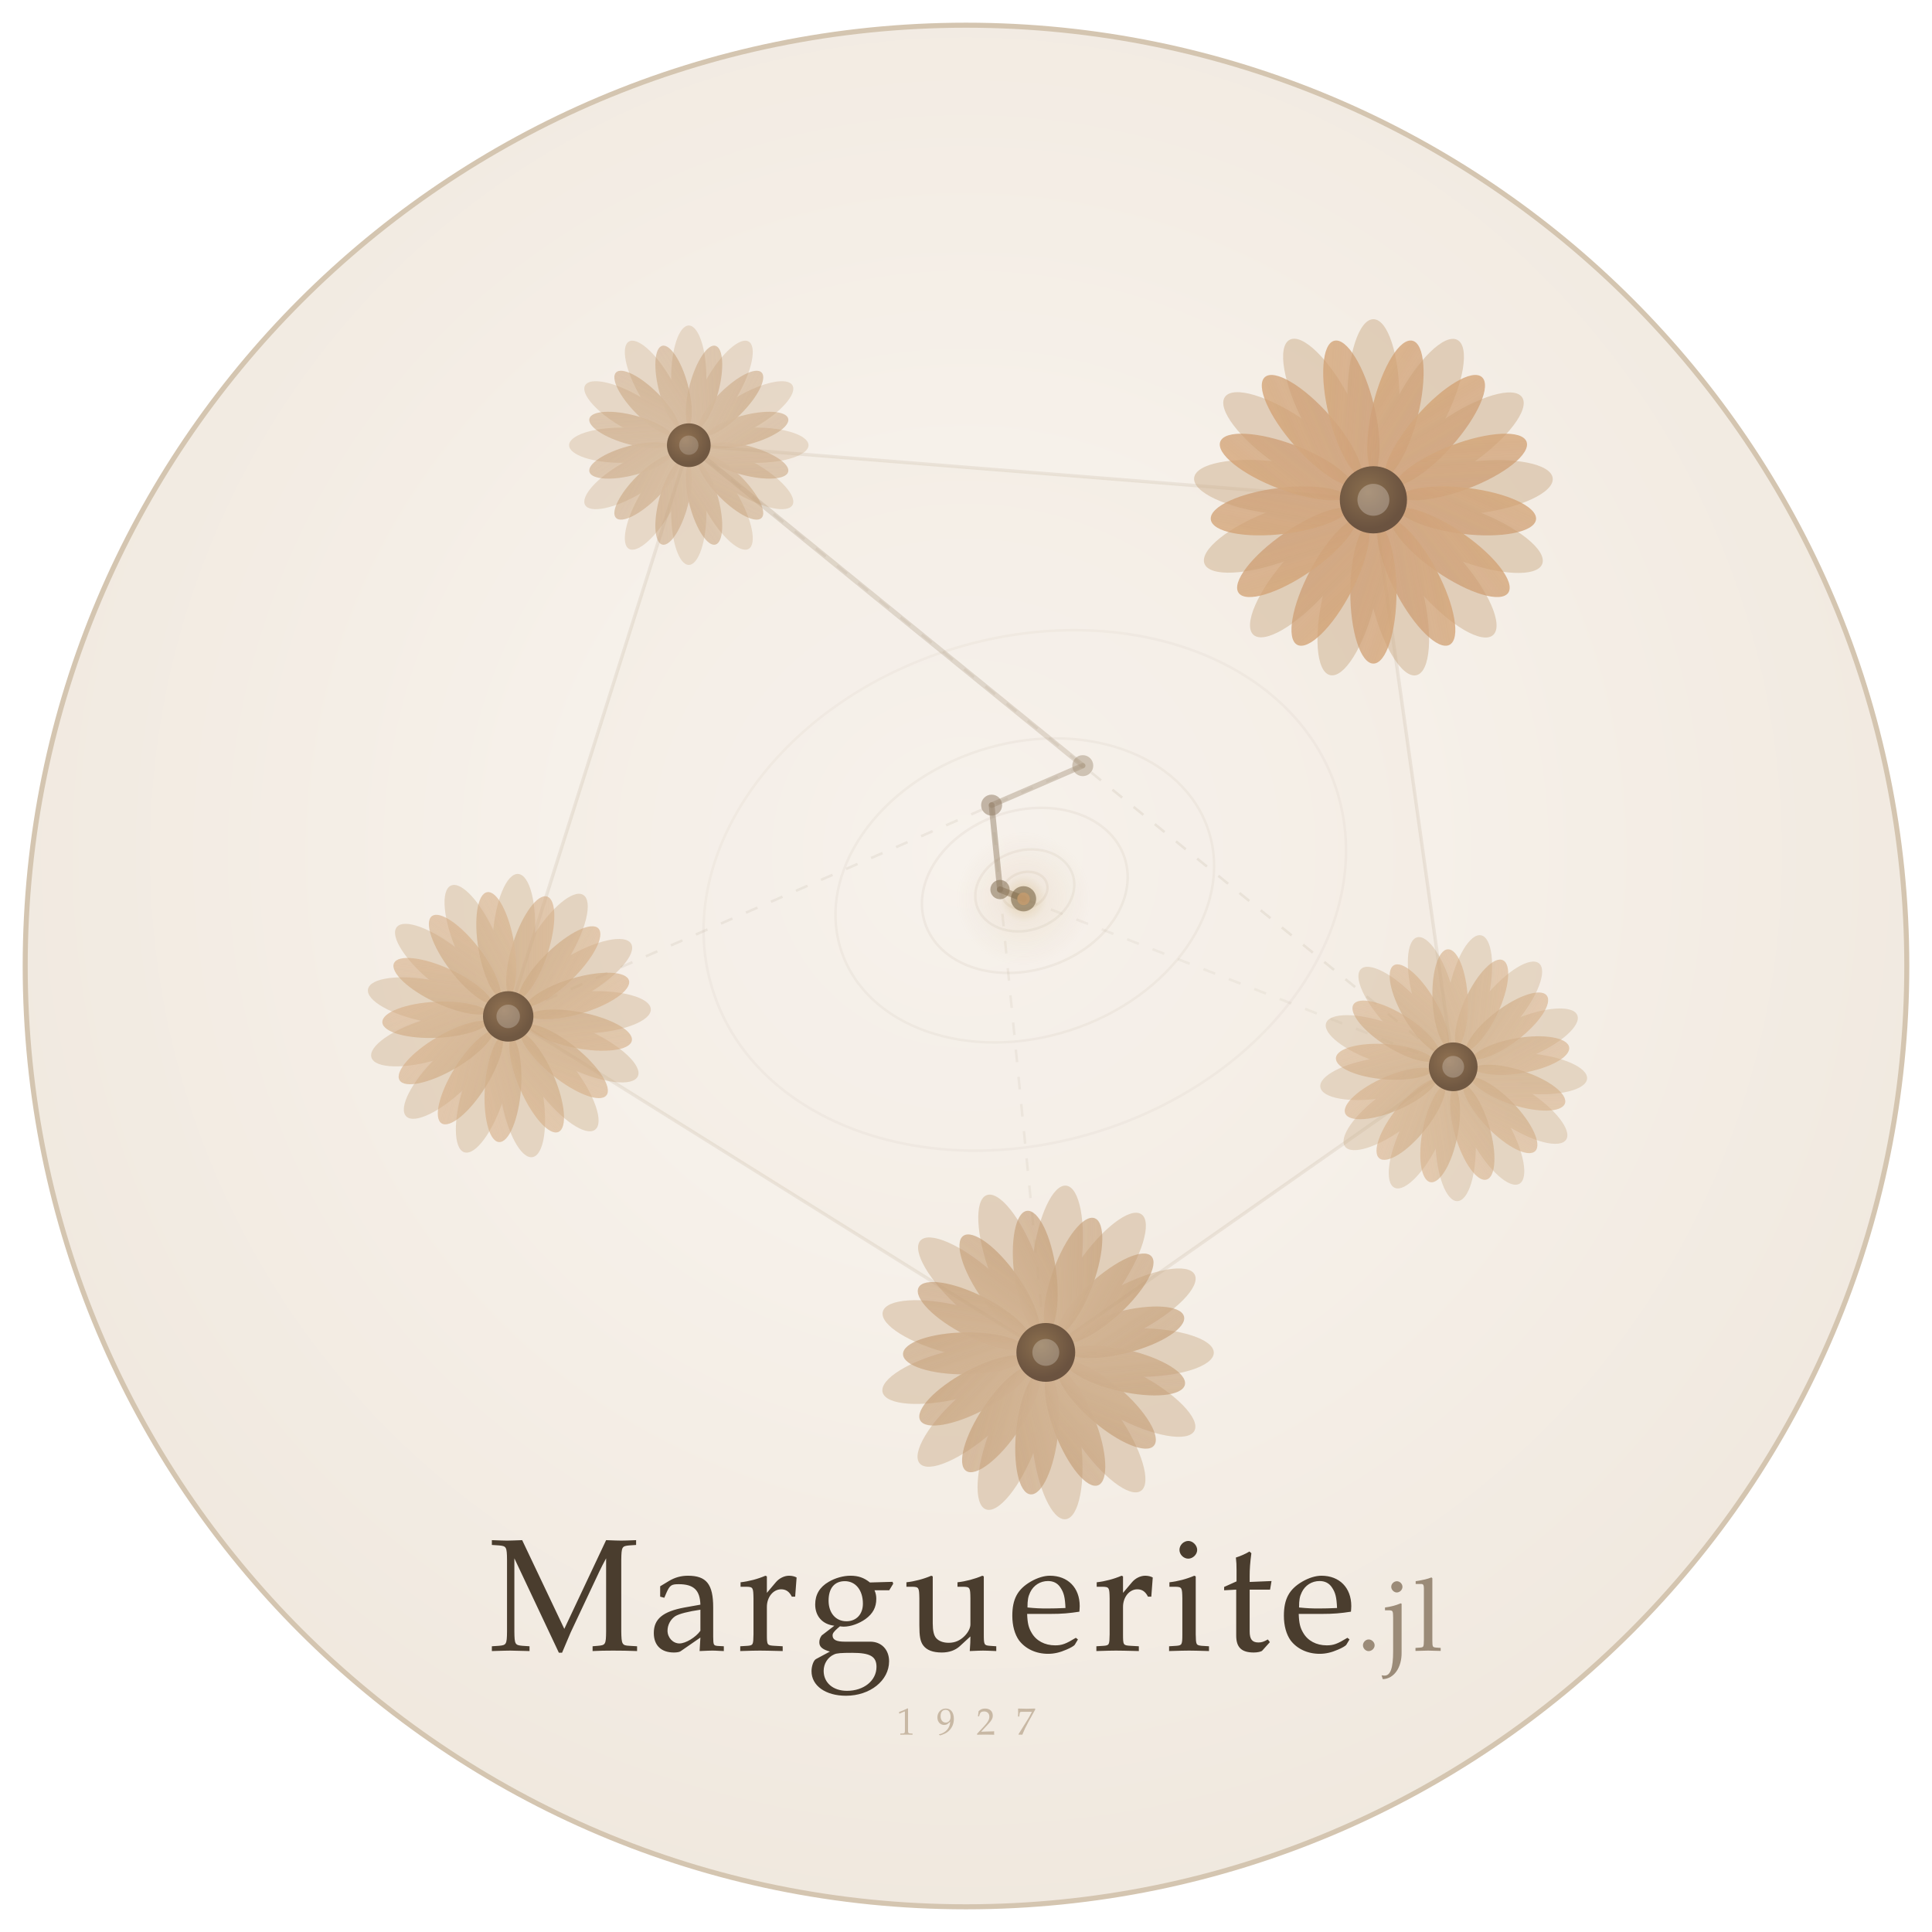
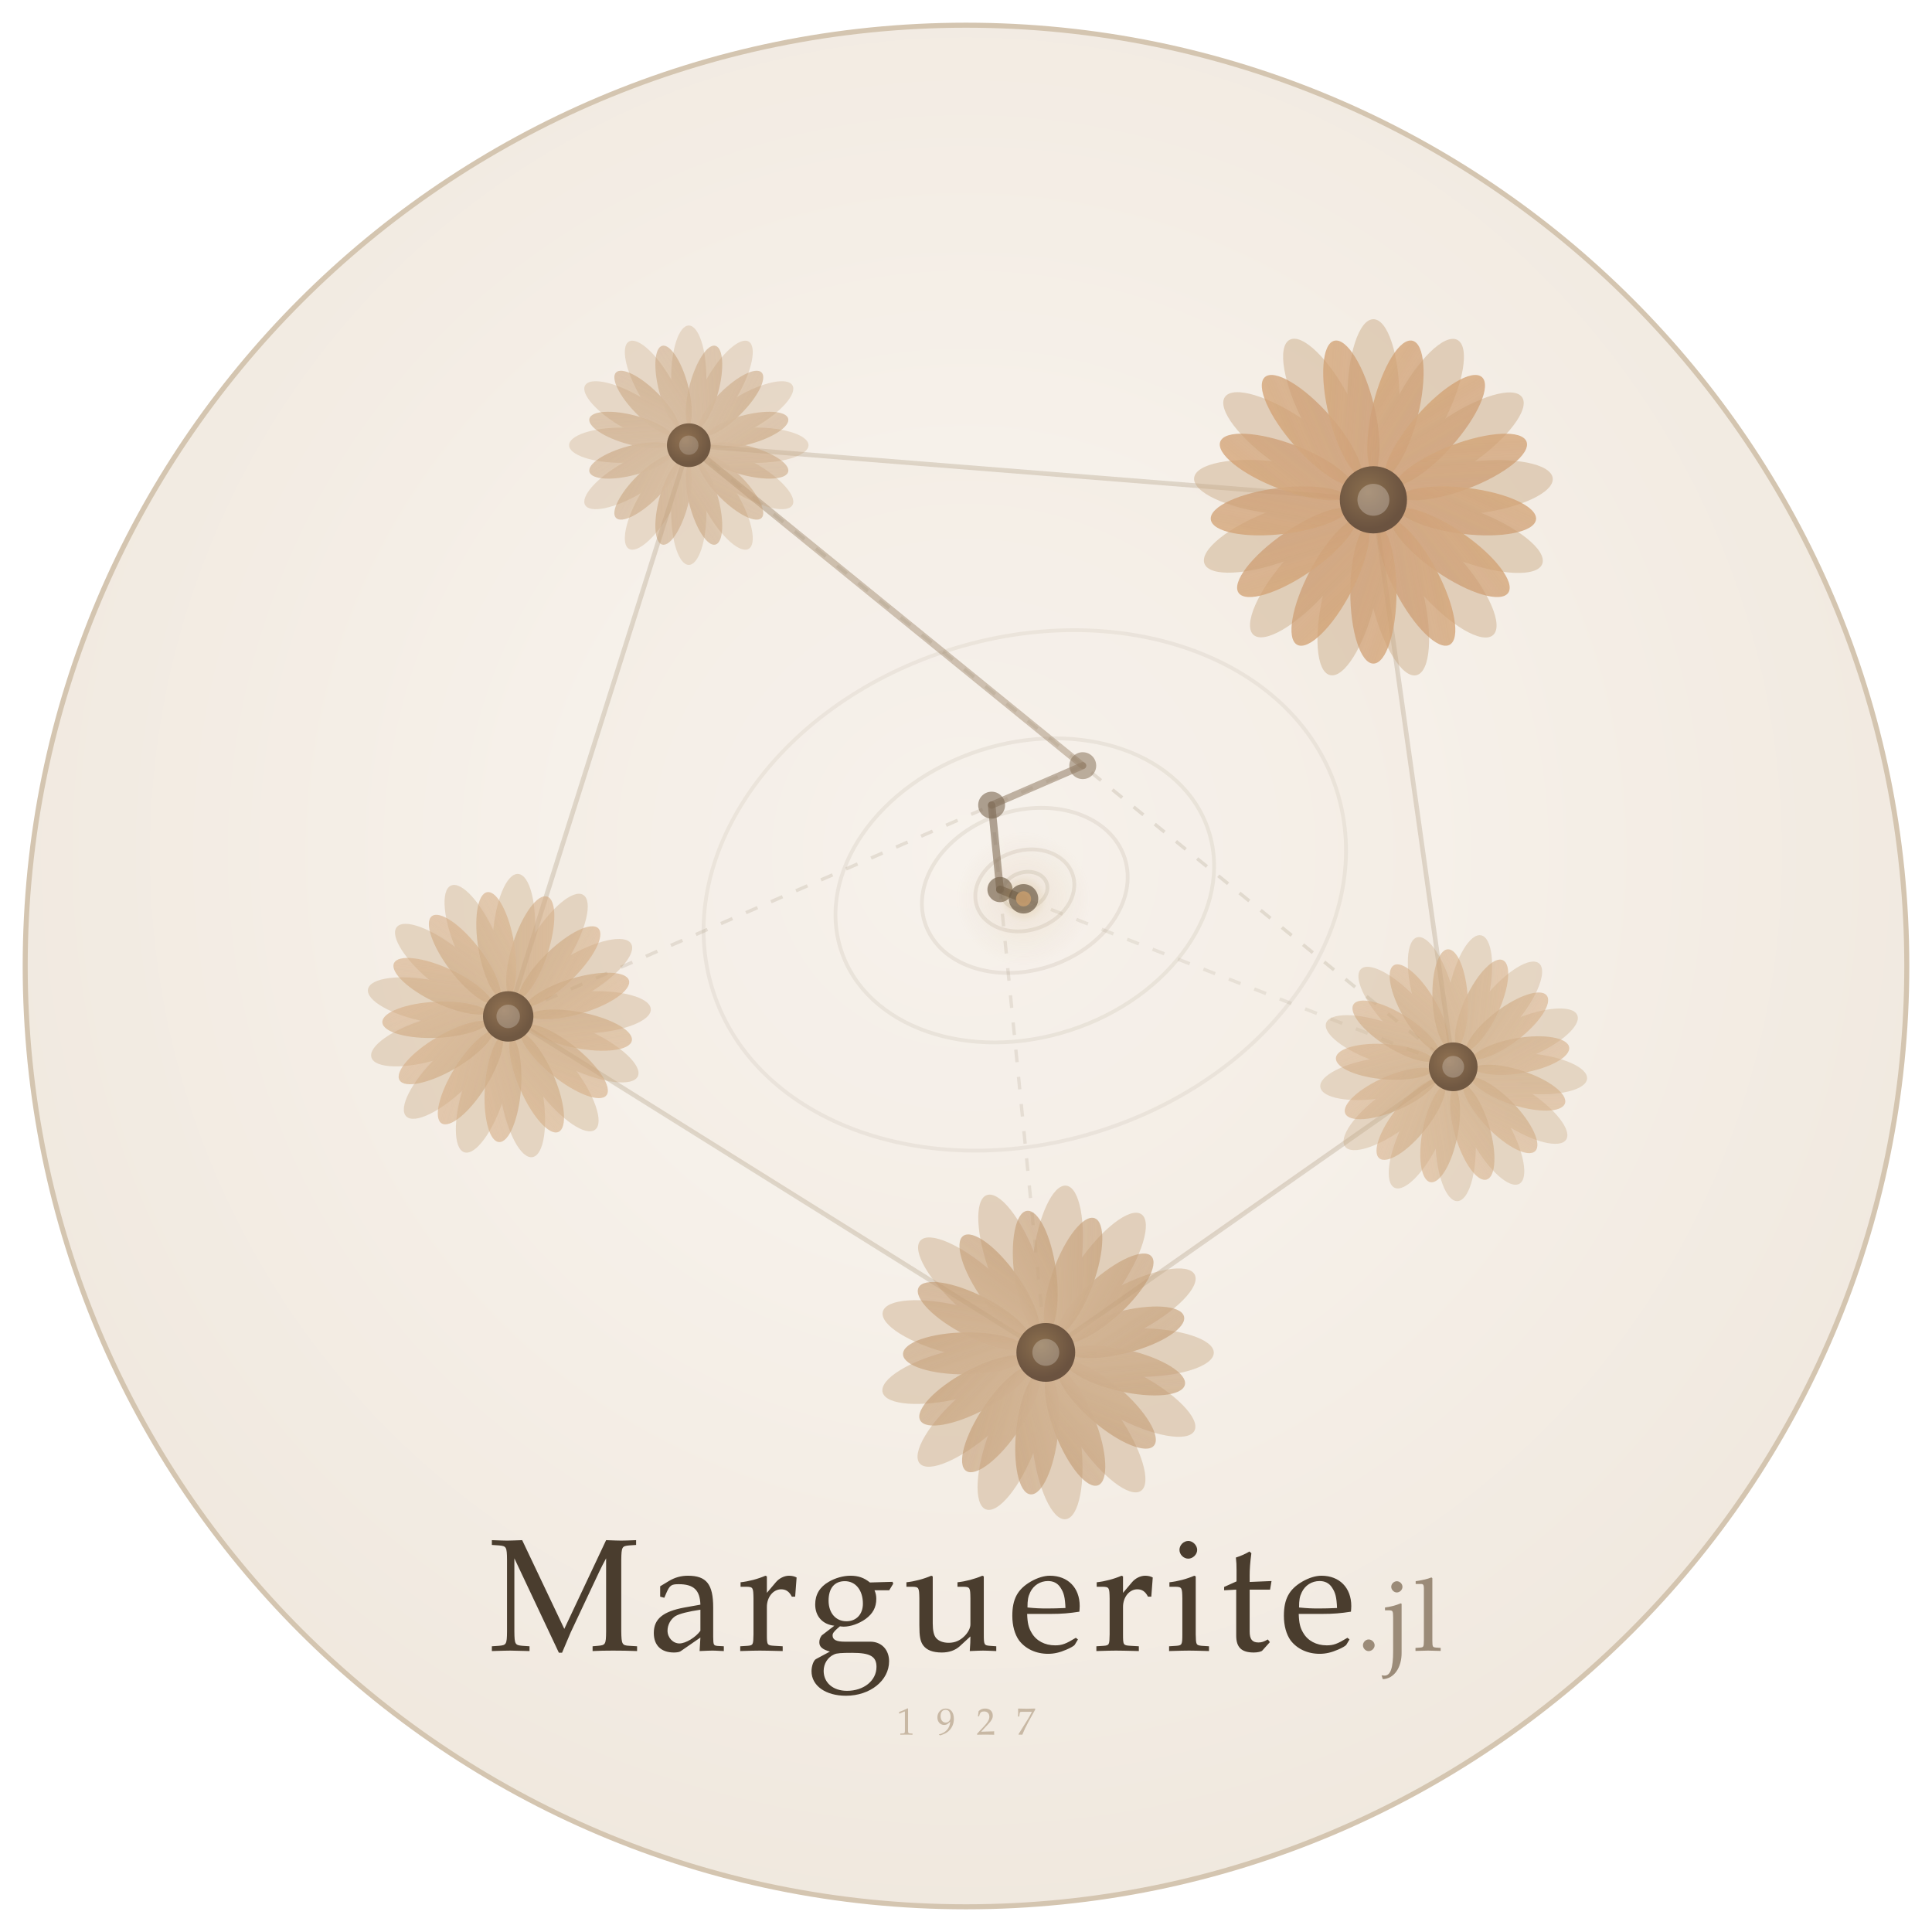
<svg xmlns="http://www.w3.org/2000/svg" viewBox="0 0 460 460" width="460" height="460">
  <defs>
    <linearGradient id="pA" x1="0%" y1="0%" x2="100%" y2="100%">
      <stop offset="0%" stop-color="#D4A373" stop-opacity="0.92" />
      <stop offset="100%" stop-color="#C8956C" stop-opacity="0.78" />
    </linearGradient>
    <linearGradient id="pB" x1="0%" y1="100%" x2="100%" y2="0%">
      <stop offset="0%" stop-color="#CEAD8A" stop-opacity="0.88" />
      <stop offset="100%" stop-color="#BF9468" stop-opacity="0.72" />
    </linearGradient>
    <linearGradient id="pC" x1="100%" y1="0%" x2="0%" y2="100%">
      <stop offset="0%" stop-color="#D9B088" stop-opacity="0.84" />
      <stop offset="100%" stop-color="#C49B6E" stop-opacity="0.68" />
    </linearGradient>
    <radialGradient id="cL" cx="42%" cy="38%" r="55%">
      <stop offset="0%" stop-color="#8B6F4E" />
      <stop offset="100%" stop-color="#6B5340" />
    </radialGradient>
    <radialGradient id="cM" cx="42%" cy="38%" r="55%">
      <stop offset="0%" stop-color="#917252" />
      <stop offset="100%" stop-color="#705842" />
    </radialGradient>
    <radialGradient id="glow" cx="50%" cy="50%" r="50%">
      <stop offset="0%" stop-color="#B8912A" stop-opacity="0.38" />
      <stop offset="35%" stop-color="#C49B6E" stop-opacity="0.1" />
      <stop offset="100%" stop-color="#C49B6E" stop-opacity="0" />
    </radialGradient>
    <radialGradient id="bg" cx="50%" cy="44%" r="58%">
      <stop offset="0%" stop-color="#FAF6F1" />
      <stop offset="100%" stop-color="#F0E8DE" />
    </radialGradient>
  </defs>
  <circle cx="230" cy="230" r="224" fill="url(#bg)" stroke="#D4C5B0" stroke-width="1.2" />
-   <g transform="translate(244, 212) rotate(-18)" fill="none" stroke="#A89880" stroke-width="0.6">
-     <ellipse cx="0" cy="0" rx="78" ry="60" opacity="0.09" />
-     <ellipse cx="0" cy="0" rx="46" ry="35" opacity="0.11" />
-     <ellipse cx="0" cy="0" rx="25" ry="19" opacity="0.13" />
-     <ellipse cx="0" cy="0" rx="12" ry="9.5" opacity="0.14" />
-     <ellipse cx="0" cy="0" rx="5.5" ry="4.3" opacity="0.15" />
+   <g transform="translate(244, 212) rotate(-18)" fill="none" stroke="#9B8B72" stroke-width="0.9">
+     <ellipse cx="0" cy="0" rx="78" ry="60" opacity="0.14" />
+     <ellipse cx="0" cy="0" rx="46" ry="35" opacity="0.16" />
+     <ellipse cx="0" cy="0" rx="25" ry="19" opacity="0.18" />
+     <ellipse cx="0" cy="0" rx="12" ry="9.5" opacity="0.20" />
+     <ellipse cx="0" cy="0" rx="5.5" ry="4.3" opacity="0.22" />
  </g>
  <polygon points="164,106 327,119 346,254 249,322 121,242" fill="#EDE5D8" fill-opacity="0.2" stroke="none" />
-   <g stroke="#C0AD96" stroke-width="0.8" fill="none" opacity="0.22">
+   <g stroke="#B09D85" stroke-width="1.1" fill="none" opacity="0.34">
    <line x1="164" y1="106" x2="327" y2="119" />
    <line x1="327" y1="119" x2="346" y2="254" />
    <line x1="346" y1="254" x2="249" y2="322" />
    <line x1="249" y1="322" x2="121" y2="242" />
    <line x1="121" y1="242" x2="164" y2="106" />
  </g>
-   <g stroke="#A89880" stroke-width="0.6" stroke-dasharray="3,3.5" fill="none">
-     <line x1="164" y1="106" x2="346" y2="254" opacity="0.16" />
-     <line x1="257.8" y1="182.3" x2="121" y2="242" opacity="0.14" />
-     <line x1="236.1" y1="191.7" x2="249" y2="322" opacity="0.12" />
-     <line x1="238.1" y1="211.8" x2="346" y2="254" opacity="0.10" />
+   <g stroke="#9B8B72" stroke-width="0.8" stroke-dasharray="3,3.5" fill="none">
+     <line x1="164" y1="106" x2="346" y2="254" opacity="0.22" />
+     <line x1="257.8" y1="182.3" x2="121" y2="242" opacity="0.20" />
+     <line x1="236.1" y1="191.7" x2="249" y2="322" opacity="0.18" />
+     <line x1="238.1" y1="211.8" x2="346" y2="254" opacity="0.15" />
  </g>
  <g fill="none" stroke-linecap="round">
-     <line x1="164" y1="106" x2="257.8" y2="182.3" stroke="#B5A28C" stroke-width="1.2" opacity="0.35" />
-     <line x1="257.8" y1="182.3" x2="236.1" y2="191.7" stroke="#A39077" stroke-width="1.3" opacity="0.42" />
-     <line x1="236.1" y1="191.7" x2="238.1" y2="211.8" stroke="#917D65" stroke-width="1.4" opacity="0.48" />
-     <line x1="238.1" y1="211.8" x2="243.7" y2="214" stroke="#7F6C54" stroke-width="1.5" opacity="0.52" />
-   </g>
-   <circle cx="164" cy="106" r="2.3" fill="#B5A28C" opacity="0.4" />
-   <circle cx="257.8" cy="182.3" r="2.5" fill="#A39077" opacity="0.48" />
-   <circle cx="236.1" cy="191.7" r="2.5" fill="#917D65" opacity="0.52" />
-   <circle cx="238.1" cy="211.8" r="2.3" fill="#7F6C54" opacity="0.56" />
+     <line x1="164" y1="106" x2="257.8" y2="182.3" stroke="#A0896E" stroke-width="1.6" opacity="0.48" />
+     <line x1="257.8" y1="182.3" x2="236.1" y2="191.7" stroke="#8F7A62" stroke-width="1.7" opacity="0.55" />
+     <line x1="236.1" y1="191.7" x2="238.1" y2="211.8" stroke="#7E6B55" stroke-width="1.8" opacity="0.60" />
+     <line x1="238.1" y1="211.8" x2="243.7" y2="214" stroke="#6D5C48" stroke-width="1.9" opacity="0.65" />
+   </g>
+   <circle cx="164" cy="106" r="3.0" fill="#A0896E" opacity="0.52" />
+   <circle cx="257.8" cy="182.3" r="3.2" fill="#8F7A62" opacity="0.58" />
+   <circle cx="236.1" cy="191.7" r="3.2" fill="#7E6B55" opacity="0.62" />
+   <circle cx="238.1" cy="211.8" r="3.0" fill="#6D5C48" opacity="0.66" />
  <circle cx="243.7" cy="214" r="16" fill="url(#glow)" />
-   <circle cx="243.7" cy="214" r="3.0" fill="#7A6548" opacity="0.6" />
-   <circle cx="243.7" cy="214" r="1.5" fill="#C49B6E" opacity="0.85" />
+   <circle cx="243.7" cy="214" r="3.5" fill="#6D5C48" opacity="0.7" />
+   <circle cx="243.7" cy="214" r="1.8" fill="#C49B6E" opacity="0.9" />
  <g transform="translate(327, 119)">
    <g opacity="0.46">
      <ellipse cx="0" cy="-24" rx="6.2" ry="19" fill="#C8A882" transform="rotate(0)" />
      <ellipse cx="0" cy="-24" rx="6.2" ry="19" fill="#C8A882" transform="rotate(27.7)" />
      <ellipse cx="0" cy="-24" rx="6.2" ry="19" fill="#C8A882" transform="rotate(55.4)" />
      <ellipse cx="0" cy="-24" rx="6.2" ry="19" fill="#C8A882" transform="rotate(83.1)" />
      <ellipse cx="0" cy="-24" rx="6.2" ry="19" fill="#C8A882" transform="rotate(110.8)" />
      <ellipse cx="0" cy="-24" rx="6.2" ry="19" fill="#C8A882" transform="rotate(138.5)" />
      <ellipse cx="0" cy="-24" rx="6.2" ry="19" fill="#C8A882" transform="rotate(166.2)" />
      <ellipse cx="0" cy="-24" rx="6.2" ry="19" fill="#C8A882" transform="rotate(193.9)" />
      <ellipse cx="0" cy="-24" rx="6.2" ry="19" fill="#C8A882" transform="rotate(221.6)" />
      <ellipse cx="0" cy="-24" rx="6.2" ry="19" fill="#C8A882" transform="rotate(249.3)" />
      <ellipse cx="0" cy="-24" rx="6.2" ry="19" fill="#C8A882" transform="rotate(277)" />
      <ellipse cx="0" cy="-24" rx="6.2" ry="19" fill="#C8A882" transform="rotate(304.7)" />
      <ellipse cx="0" cy="-24" rx="6.2" ry="19" fill="#C8A882" transform="rotate(332.4)" />
    </g>
    <g opacity="0.84">
      <ellipse cx="0" cy="-22" rx="5.5" ry="17" fill="url(#pA)" transform="rotate(13.8)" />
      <ellipse cx="0" cy="-22" rx="5.5" ry="17" fill="url(#pA)" transform="rotate(41.5)" />
      <ellipse cx="0" cy="-22" rx="5.5" ry="17" fill="url(#pA)" transform="rotate(69.2)" />
      <ellipse cx="0" cy="-22" rx="5.5" ry="17" fill="url(#pA)" transform="rotate(96.9)" />
      <ellipse cx="0" cy="-22" rx="5.5" ry="17" fill="url(#pA)" transform="rotate(124.6)" />
      <ellipse cx="0" cy="-22" rx="5.5" ry="17" fill="url(#pA)" transform="rotate(152.3)" />
      <ellipse cx="0" cy="-22" rx="5.5" ry="17" fill="url(#pA)" transform="rotate(180)" />
      <ellipse cx="0" cy="-22" rx="5.5" ry="17" fill="url(#pA)" transform="rotate(207.7)" />
      <ellipse cx="0" cy="-22" rx="5.5" ry="17" fill="url(#pA)" transform="rotate(235.4)" />
      <ellipse cx="0" cy="-22" rx="5.5" ry="17" fill="url(#pA)" transform="rotate(263.1)" />
      <ellipse cx="0" cy="-22" rx="5.5" ry="17" fill="url(#pA)" transform="rotate(290.8)" />
      <ellipse cx="0" cy="-22" rx="5.5" ry="17" fill="url(#pA)" transform="rotate(318.5)" />
      <ellipse cx="0" cy="-22" rx="5.5" ry="17" fill="url(#pA)" transform="rotate(346.2)" />
    </g>
    <circle cx="0" cy="0" r="8" fill="url(#cL)" />
    <circle cx="0" cy="0" r="3.8" fill="#FAF6F1" opacity="0.28" />
  </g>
  <g transform="translate(249, 322)">
    <g opacity="0.43">
      <ellipse cx="0" cy="-22" rx="5.8" ry="18" fill="#C8A882" transform="rotate(7)" />
      <ellipse cx="0" cy="-22" rx="5.8" ry="18" fill="#C8A882" transform="rotate(34.7)" />
      <ellipse cx="0" cy="-22" rx="5.8" ry="18" fill="#C8A882" transform="rotate(62.4)" />
      <ellipse cx="0" cy="-22" rx="5.8" ry="18" fill="#C8A882" transform="rotate(90.1)" />
      <ellipse cx="0" cy="-22" rx="5.8" ry="18" fill="#C8A882" transform="rotate(117.8)" />
      <ellipse cx="0" cy="-22" rx="5.8" ry="18" fill="#C8A882" transform="rotate(145.5)" />
      <ellipse cx="0" cy="-22" rx="5.8" ry="18" fill="#C8A882" transform="rotate(173.2)" />
      <ellipse cx="0" cy="-22" rx="5.8" ry="18" fill="#C8A882" transform="rotate(200.9)" />
      <ellipse cx="0" cy="-22" rx="5.8" ry="18" fill="#C8A882" transform="rotate(228.6)" />
      <ellipse cx="0" cy="-22" rx="5.8" ry="18" fill="#C8A882" transform="rotate(256.3)" />
      <ellipse cx="0" cy="-22" rx="5.8" ry="18" fill="#C8A882" transform="rotate(284)" />
      <ellipse cx="0" cy="-22" rx="5.8" ry="18" fill="#C8A882" transform="rotate(311.7)" />
      <ellipse cx="0" cy="-22" rx="5.8" ry="18" fill="#C8A882" transform="rotate(339.4)" />
    </g>
    <g opacity="0.8">
      <ellipse cx="0" cy="-19" rx="5" ry="15" fill="url(#pB)" transform="rotate(20)" />
      <ellipse cx="0" cy="-19" rx="5" ry="15" fill="url(#pB)" transform="rotate(47.7)" />
      <ellipse cx="0" cy="-19" rx="5" ry="15" fill="url(#pB)" transform="rotate(75.4)" />
      <ellipse cx="0" cy="-19" rx="5" ry="15" fill="url(#pB)" transform="rotate(103.1)" />
      <ellipse cx="0" cy="-19" rx="5" ry="15" fill="url(#pB)" transform="rotate(130.8)" />
      <ellipse cx="0" cy="-19" rx="5" ry="15" fill="url(#pB)" transform="rotate(158.5)" />
      <ellipse cx="0" cy="-19" rx="5" ry="15" fill="url(#pB)" transform="rotate(186.2)" />
      <ellipse cx="0" cy="-19" rx="5" ry="15" fill="url(#pB)" transform="rotate(213.9)" />
      <ellipse cx="0" cy="-19" rx="5" ry="15" fill="url(#pB)" transform="rotate(241.6)" />
      <ellipse cx="0" cy="-19" rx="5" ry="15" fill="url(#pB)" transform="rotate(269.3)" />
      <ellipse cx="0" cy="-19" rx="5" ry="15" fill="url(#pB)" transform="rotate(297)" />
      <ellipse cx="0" cy="-19" rx="5" ry="15" fill="url(#pB)" transform="rotate(324.7)" />
      <ellipse cx="0" cy="-19" rx="5" ry="15" fill="url(#pB)" transform="rotate(352.4)" />
    </g>
    <circle cx="0" cy="0" r="7" fill="url(#cL)" />
    <circle cx="0" cy="0" r="3.2" fill="#FAF6F1" opacity="0.26" />
  </g>
  <g transform="translate(121, 242)">
    <g opacity="0.38">
      <ellipse cx="0" cy="-19" rx="5" ry="15" fill="#C8A882" transform="rotate(4)" />
      <ellipse cx="0" cy="-19" rx="5" ry="15" fill="#C8A882" transform="rotate(31.7)" />
      <ellipse cx="0" cy="-19" rx="5" ry="15" fill="#C8A882" transform="rotate(59.4)" />
      <ellipse cx="0" cy="-19" rx="5" ry="15" fill="#C8A882" transform="rotate(87.1)" />
      <ellipse cx="0" cy="-19" rx="5" ry="15" fill="#C8A882" transform="rotate(114.8)" />
      <ellipse cx="0" cy="-19" rx="5" ry="15" fill="#C8A882" transform="rotate(142.5)" />
      <ellipse cx="0" cy="-19" rx="5" ry="15" fill="#C8A882" transform="rotate(170.2)" />
      <ellipse cx="0" cy="-19" rx="5" ry="15" fill="#C8A882" transform="rotate(197.9)" />
      <ellipse cx="0" cy="-19" rx="5" ry="15" fill="#C8A882" transform="rotate(225.6)" />
      <ellipse cx="0" cy="-19" rx="5" ry="15" fill="#C8A882" transform="rotate(253.3)" />
      <ellipse cx="0" cy="-19" rx="5" ry="15" fill="#C8A882" transform="rotate(281)" />
      <ellipse cx="0" cy="-19" rx="5" ry="15" fill="#C8A882" transform="rotate(308.7)" />
      <ellipse cx="0" cy="-19" rx="5" ry="15" fill="#C8A882" transform="rotate(336.4)" />
    </g>
    <g opacity="0.73">
      <ellipse cx="0" cy="-17" rx="4.3" ry="13" fill="url(#pC)" transform="rotate(18)" />
      <ellipse cx="0" cy="-17" rx="4.3" ry="13" fill="url(#pC)" transform="rotate(45.7)" />
      <ellipse cx="0" cy="-17" rx="4.3" ry="13" fill="url(#pC)" transform="rotate(73.4)" />
      <ellipse cx="0" cy="-17" rx="4.3" ry="13" fill="url(#pC)" transform="rotate(101.1)" />
      <ellipse cx="0" cy="-17" rx="4.3" ry="13" fill="url(#pC)" transform="rotate(128.8)" />
      <ellipse cx="0" cy="-17" rx="4.3" ry="13" fill="url(#pC)" transform="rotate(156.5)" />
      <ellipse cx="0" cy="-17" rx="4.3" ry="13" fill="url(#pC)" transform="rotate(184.2)" />
      <ellipse cx="0" cy="-17" rx="4.3" ry="13" fill="url(#pC)" transform="rotate(211.9)" />
      <ellipse cx="0" cy="-17" rx="4.3" ry="13" fill="url(#pC)" transform="rotate(239.6)" />
      <ellipse cx="0" cy="-17" rx="4.3" ry="13" fill="url(#pC)" transform="rotate(267.3)" />
      <ellipse cx="0" cy="-17" rx="4.3" ry="13" fill="url(#pC)" transform="rotate(295)" />
      <ellipse cx="0" cy="-17" rx="4.3" ry="13" fill="url(#pC)" transform="rotate(322.7)" />
      <ellipse cx="0" cy="-17" rx="4.3" ry="13" fill="url(#pC)" transform="rotate(350.4)" />
    </g>
    <circle cx="0" cy="0" r="6" fill="url(#cM)" />
    <circle cx="0" cy="0" r="2.8" fill="#FAF6F1" opacity="0.24" />
  </g>
  <g transform="translate(346, 254)">
    <g opacity="0.36">
      <ellipse cx="0" cy="-18" rx="4.8" ry="14" fill="#C8A882" transform="rotate(12)" />
      <ellipse cx="0" cy="-18" rx="4.8" ry="14" fill="#C8A882" transform="rotate(39.7)" />
      <ellipse cx="0" cy="-18" rx="4.8" ry="14" fill="#C8A882" transform="rotate(67.4)" />
      <ellipse cx="0" cy="-18" rx="4.8" ry="14" fill="#C8A882" transform="rotate(95.1)" />
      <ellipse cx="0" cy="-18" rx="4.8" ry="14" fill="#C8A882" transform="rotate(122.8)" />
      <ellipse cx="0" cy="-18" rx="4.8" ry="14" fill="#C8A882" transform="rotate(150.5)" />
      <ellipse cx="0" cy="-18" rx="4.8" ry="14" fill="#C8A882" transform="rotate(178.2)" />
      <ellipse cx="0" cy="-18" rx="4.8" ry="14" fill="#C8A882" transform="rotate(205.9)" />
      <ellipse cx="0" cy="-18" rx="4.8" ry="14" fill="#C8A882" transform="rotate(233.6)" />
      <ellipse cx="0" cy="-18" rx="4.8" ry="14" fill="#C8A882" transform="rotate(261.3)" />
      <ellipse cx="0" cy="-18" rx="4.8" ry="14" fill="#C8A882" transform="rotate(289)" />
      <ellipse cx="0" cy="-18" rx="4.8" ry="14" fill="#C8A882" transform="rotate(316.7)" />
      <ellipse cx="0" cy="-18" rx="4.8" ry="14" fill="#C8A882" transform="rotate(344.4)" />
    </g>
    <g opacity="0.7">
      <ellipse cx="0" cy="-16" rx="4.2" ry="12" fill="url(#pC)" transform="rotate(25)" />
      <ellipse cx="0" cy="-16" rx="4.2" ry="12" fill="url(#pC)" transform="rotate(52.7)" />
      <ellipse cx="0" cy="-16" rx="4.2" ry="12" fill="url(#pC)" transform="rotate(80.4)" />
      <ellipse cx="0" cy="-16" rx="4.2" ry="12" fill="url(#pC)" transform="rotate(108.1)" />
      <ellipse cx="0" cy="-16" rx="4.2" ry="12" fill="url(#pC)" transform="rotate(135.8)" />
      <ellipse cx="0" cy="-16" rx="4.2" ry="12" fill="url(#pC)" transform="rotate(163.5)" />
      <ellipse cx="0" cy="-16" rx="4.2" ry="12" fill="url(#pC)" transform="rotate(191.2)" />
      <ellipse cx="0" cy="-16" rx="4.2" ry="12" fill="url(#pC)" transform="rotate(218.9)" />
      <ellipse cx="0" cy="-16" rx="4.2" ry="12" fill="url(#pC)" transform="rotate(246.6)" />
      <ellipse cx="0" cy="-16" rx="4.2" ry="12" fill="url(#pC)" transform="rotate(274.3)" />
      <ellipse cx="0" cy="-16" rx="4.2" ry="12" fill="url(#pC)" transform="rotate(302)" />
      <ellipse cx="0" cy="-16" rx="4.2" ry="12" fill="url(#pC)" transform="rotate(329.7)" />
      <ellipse cx="0" cy="-16" rx="4.2" ry="12" fill="url(#pC)" transform="rotate(357.4)" />
    </g>
    <circle cx="0" cy="0" r="5.8" fill="url(#cM)" />
    <circle cx="0" cy="0" r="2.6" fill="#FAF6F1" opacity="0.24" />
  </g>
  <g transform="translate(164, 106)">
    <g opacity="0.33">
      <ellipse cx="0" cy="-16" rx="4.2" ry="12.5" fill="#C8A882" transform="rotate(0)" />
      <ellipse cx="0" cy="-16" rx="4.2" ry="12.5" fill="#C8A882" transform="rotate(30)" />
      <ellipse cx="0" cy="-16" rx="4.2" ry="12.5" fill="#C8A882" transform="rotate(60)" />
      <ellipse cx="0" cy="-16" rx="4.2" ry="12.5" fill="#C8A882" transform="rotate(90)" />
      <ellipse cx="0" cy="-16" rx="4.2" ry="12.5" fill="#C8A882" transform="rotate(120)" />
      <ellipse cx="0" cy="-16" rx="4.2" ry="12.5" fill="#C8A882" transform="rotate(150)" />
      <ellipse cx="0" cy="-16" rx="4.2" ry="12.5" fill="#C8A882" transform="rotate(180)" />
      <ellipse cx="0" cy="-16" rx="4.2" ry="12.5" fill="#C8A882" transform="rotate(210)" />
      <ellipse cx="0" cy="-16" rx="4.2" ry="12.5" fill="#C8A882" transform="rotate(240)" />
      <ellipse cx="0" cy="-16" rx="4.2" ry="12.5" fill="#C8A882" transform="rotate(270)" />
      <ellipse cx="0" cy="-16" rx="4.2" ry="12.5" fill="#C8A882" transform="rotate(300)" />
      <ellipse cx="0" cy="-16" rx="4.2" ry="12.5" fill="#C8A882" transform="rotate(330)" />
    </g>
    <g opacity="0.64">
      <ellipse cx="0" cy="-14" rx="3.5" ry="10.5" fill="url(#pB)" transform="rotate(15)" />
      <ellipse cx="0" cy="-14" rx="3.5" ry="10.5" fill="url(#pB)" transform="rotate(45)" />
      <ellipse cx="0" cy="-14" rx="3.5" ry="10.5" fill="url(#pB)" transform="rotate(75)" />
      <ellipse cx="0" cy="-14" rx="3.5" ry="10.5" fill="url(#pB)" transform="rotate(105)" />
      <ellipse cx="0" cy="-14" rx="3.5" ry="10.5" fill="url(#pB)" transform="rotate(135)" />
      <ellipse cx="0" cy="-14" rx="3.5" ry="10.5" fill="url(#pB)" transform="rotate(165)" />
      <ellipse cx="0" cy="-14" rx="3.5" ry="10.5" fill="url(#pB)" transform="rotate(195)" />
      <ellipse cx="0" cy="-14" rx="3.5" ry="10.5" fill="url(#pB)" transform="rotate(225)" />
      <ellipse cx="0" cy="-14" rx="3.5" ry="10.5" fill="url(#pB)" transform="rotate(255)" />
      <ellipse cx="0" cy="-14" rx="3.5" ry="10.5" fill="url(#pB)" transform="rotate(285)" />
      <ellipse cx="0" cy="-14" rx="3.5" ry="10.5" fill="url(#pB)" transform="rotate(315)" />
      <ellipse cx="0" cy="-14" rx="3.5" ry="10.5" fill="url(#pB)" transform="rotate(345)" />
    </g>
    <circle cx="0" cy="0" r="5.2" fill="url(#cM)" />
    <circle cx="0" cy="0" r="2.3" fill="#FAF6F1" opacity="0.2" />
  </g>
  <text x="230" y="393" text-anchor="middle" font-family="Georgia, 'Palatino Linotype', 'Book Antiqua', Palatino, serif" font-size="38" font-weight="normal" fill="#4A3D2E" letter-spacing="2">Marguerite<tspan fill="#9B8B78" font-size="24" letter-spacing="1">.jl</tspan>
  </text>
  <text x="230" y="413" text-anchor="middle" font-family="Georgia, 'Palatino Linotype', 'Book Antiqua', Palatino, serif" font-size="9" fill="#C8B8A4" letter-spacing="5">1927</text>
</svg>
